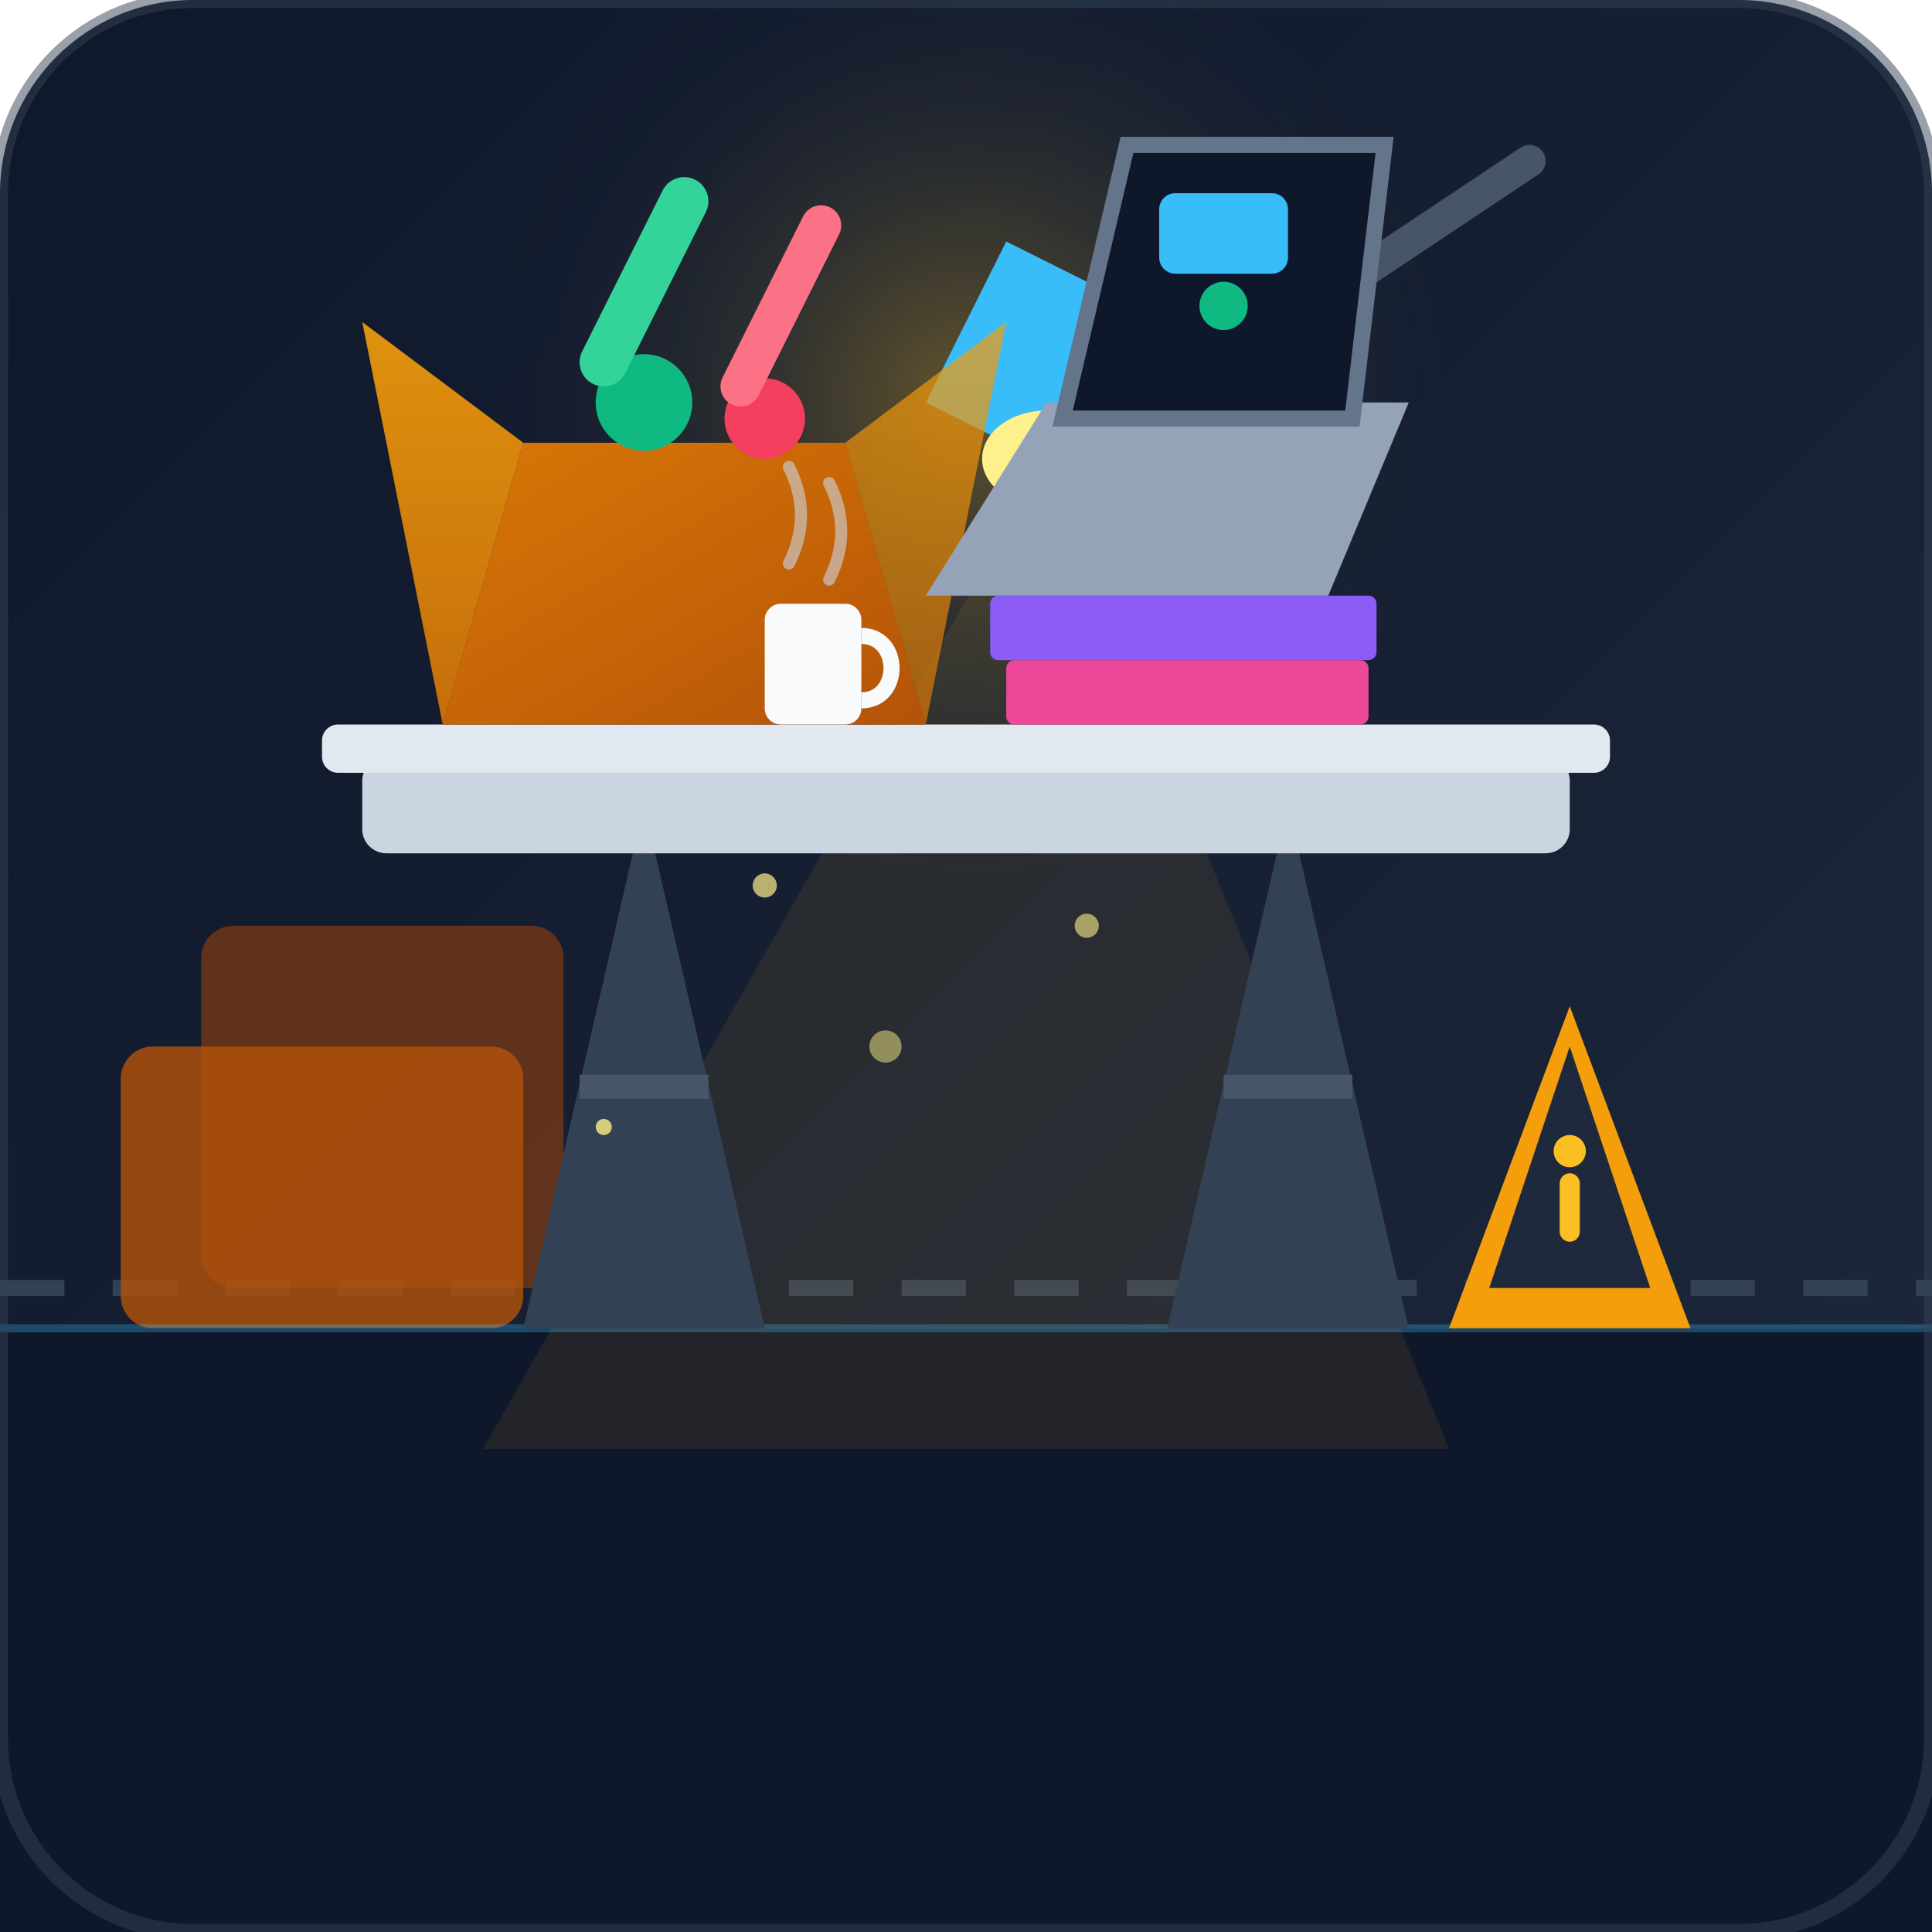
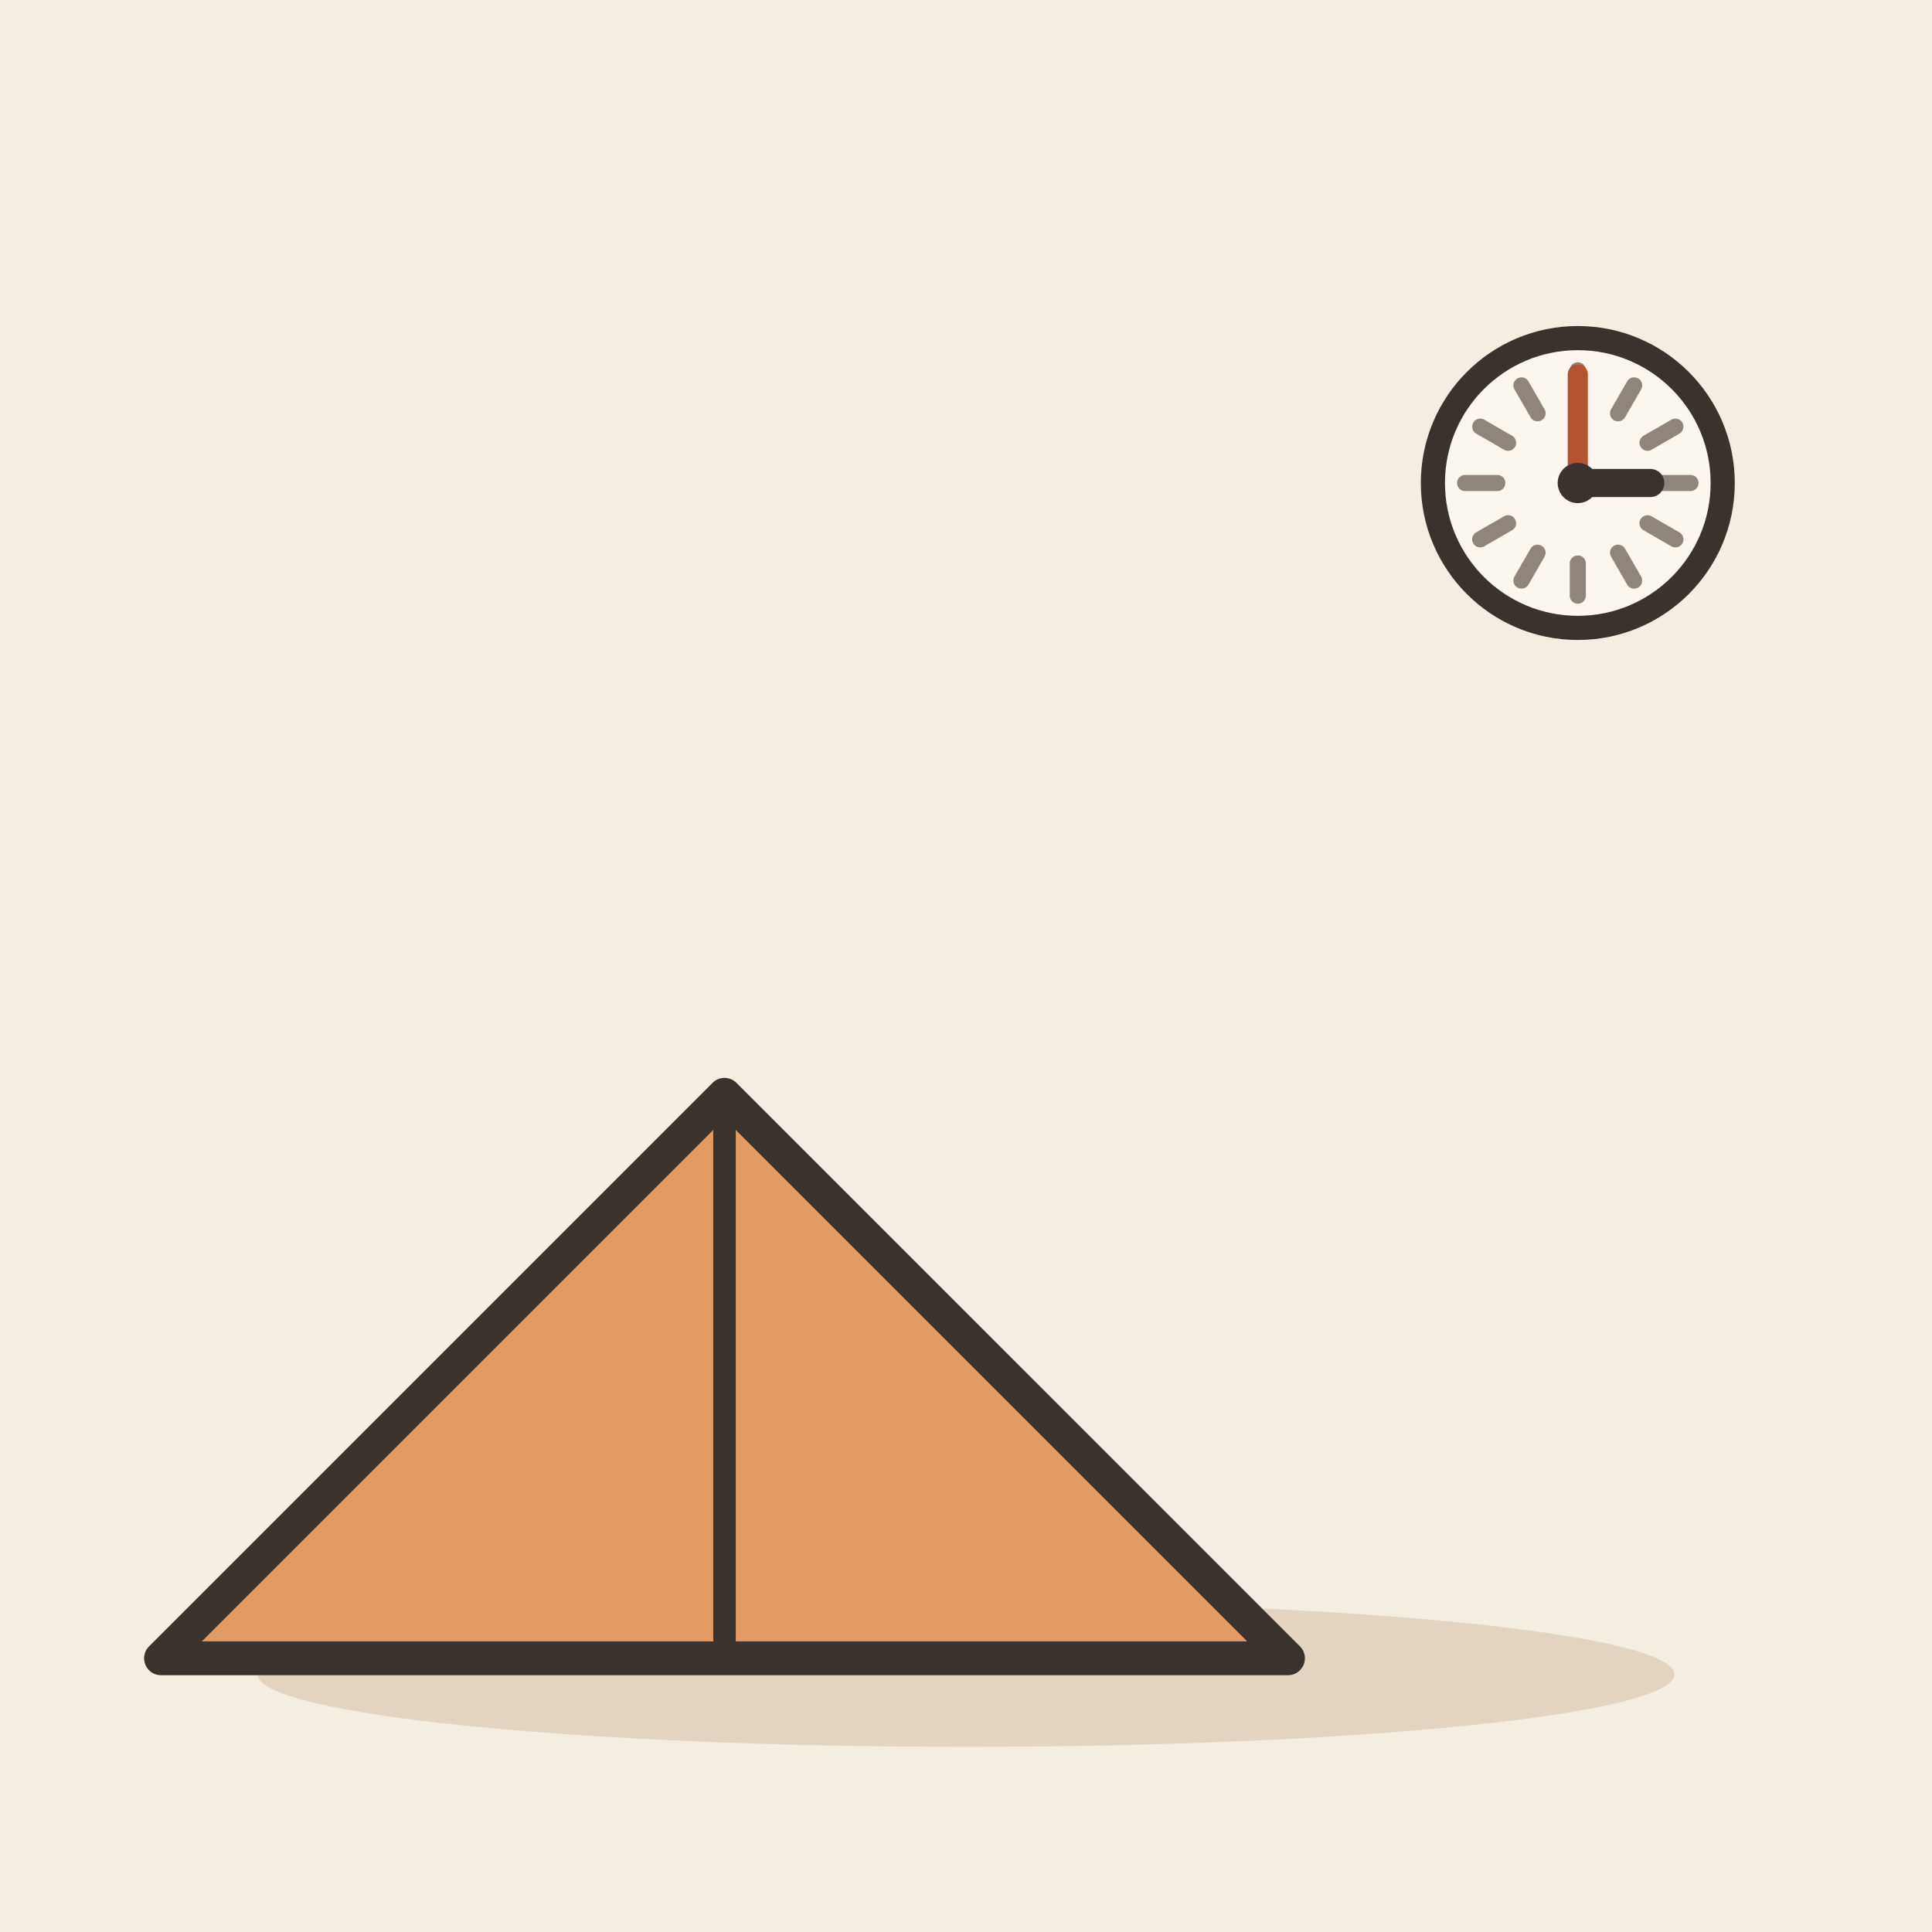
- <svg xmlns="http://www.w3.org/2000/svg" viewBox="0 0 240 240">
-   <defs>
-     <linearGradient id="bgGrad" x1="0%" y1="0%" x2="100%" y2="100%">
-       <stop offset="0%" stop-color="#0f172a" />
-       <stop offset="100%" stop-color="#1e293b" />
-     </linearGradient>
-     <radialGradient id="lampGlow" cx="50%" cy="50%" r="50%">
-       <stop offset="0%" stop-color="#fbbf24" stop-opacity="0.35" />
-       <stop offset="100%" stop-color="#1e293b" stop-opacity="0" />
-     </radialGradient>
-     <linearGradient id="boxGrad" x1="0%" y1="0%" x2="100%" y2="100%">
-       <stop offset="0%" stop-color="#d97706" />
-       <stop offset="100%" stop-color="#b45309" />
-     </linearGradient>
-     <linearGradient id="boxFlap" x1="0%" y1="0%" x2="0%" y2="100%">
-       <stop offset="0%" stop-color="#f59e0b" />
-       <stop offset="100%" stop-color="#d97706" />
-     </linearGradient>
-     <linearGradient id="metalPole" x1="0%" y1="0%" x2="100%" y2="0%">
-       <stop offset="0%" stop-color="#64748b" />
-       <stop offset="50%" stop-color="#cbd5e1" />
-       <stop offset="100%" stop-color="#475569" />
-     </linearGradient>
-   </defs>
-   <rect width="240" height="240" rx="24" fill="url(#bgGrad)" />
-   <path d="M 0 160 L 240 160" stroke="#334155" stroke-width="2" stroke-dasharray="8 6" />
-   <rect x="25" y="115" width="45" height="45" rx="4" fill="#92400e" opacity="0.6" />
-   <rect x="15" y="130" width="50" height="35" rx="4" fill="#b45309" opacity="0.8" />
-   <path d="M 0 165 L 240 165 L 240 240 L 0 240 Z" fill="#0f172a" />
-   <path d="M 0 165 L 240 165" stroke="#38bdf8" stroke-width="1" opacity="0.3" />
-   <circle cx="120" cy="50" r="60" fill="url(#lampGlow)" />
-   <path d="M 190 20 L 160 40 L 140 35" stroke="#475569" stroke-width="4" fill="none" stroke-linecap="round" stroke-linejoin="round" />
-   <path d="M 125 30 L 155 45 L 145 65 L 115 50 Z" fill="#38bdf8" />
-   <ellipse cx="130" cy="57" rx="8" ry="6" fill="#fef08a" />
-   <polygon points="130,57 60,180 180,180" fill="#fbbf24" opacity="0.08" />
-   <path d="M 65 165 L 80 100 L 95 165 Z" fill="#334155" />
-   <path d="M 145 165 L 160 100 L 175 165 Z" fill="#334155" />
-   <line x1="72" y1="135" x2="88" y2="135" stroke="#475569" stroke-width="3" />
-   <line x1="152" y1="135" x2="168" y2="135" stroke="#475569" stroke-width="3" />
-   <rect x="45" y="94" width="150" height="12" rx="3" fill="#cbd5e1" />
-   <rect x="40" y="90" width="160" height="6" rx="2" fill="#e2e8f0" />
-   <path d="M 55 90 L 65 55 L 105 55 L 115 90 Z" fill="url(#boxGrad)" />
-   <path d="M 65 55 L 45 40 L 55 90" fill="url(#boxFlap)" opacity="0.9" />
-   <path d="M 105 55 L 125 40 L 115 90" fill="url(#boxFlap)" opacity="0.7" />
-   <circle cx="80" cy="50" r="6" fill="#10b981" />
-   <path d="M 75 45 L 85 25" stroke="#34d399" stroke-width="6" stroke-linecap="round" />
-   <circle cx="95" cy="52" r="5" fill="#f43f5e" />
-   <path d="M 92 48 L 102 28" stroke="#fb7185" stroke-width="5" stroke-linecap="round" />
-   <rect x="125" y="82" width="45" height="8" rx="1" fill="#ec4899" />
-   <rect x="123" y="74" width="48" height="8" rx="1" fill="#8b5cf6" />
-   <path d="M 115 74 L 130 50 L 175 50 L 165 74 Z" fill="#94a3b8" />
-   <path d="M 132 52 L 140 18 L 172 18 L 168 52 Z" fill="#0f172a" stroke="#64748b" stroke-width="2" />
-   <rect x="144" y="24" width="16" height="10" rx="2" fill="#38bdf8" />
-   <circle cx="152" cy="38" r="3" fill="#10b981" />
-   <rect x="95" y="75" width="12" height="15" rx="2" fill="#f8fafc" />
-   <path d="M 107 79 C 112 79, 112 87, 107 87" stroke="#f8fafc" stroke-width="2" fill="none" />
-   <path d="M 98 70 Q 101 64 98 58" stroke="#cbd5e1" stroke-width="1.5" stroke-linecap="round" fill="none" opacity="0.6" />
-   <path d="M 103 72 Q 106 66 103 60" stroke="#cbd5e1" stroke-width="1.5" stroke-linecap="round" fill="none" opacity="0.6" />
-   <g transform="translate(180, 125)">
-     <polygon points="15,0 0,40 30,40" fill="#f59e0b" />
-     <polygon points="15,5 5,35 25,35" fill="#1e293b" />
-     <circle cx="15" cy="18" r="2" fill="#fbbf24" />
-     <path d="M 15 22 L 15 28" stroke="#fbbf24" stroke-width="2.5" stroke-linecap="round" />
+ <svg xmlns="http://www.w3.org/2000/svg" viewBox="0 0 240 240" data-style="editorial">
+   <rect width="240" height="240" fill="#F4EDE2" />
+   <ellipse cx="120" cy="208" rx="88" ry="9" fill="#E3D5C1" />
+   <g transform="translate(90 206) scale(1.4 1.4)">
+     <path d="M-50 0L0 -50L50 0Z" fill="#E39A62" stroke="#3A332D" stroke-width="3" stroke-linecap="round" stroke-linejoin="round" />
+     <path d="M0 -50L0 0" stroke="#3A332D" stroke-width="2" stroke-linecap="round" fill="none" />
  </g>
-   <circle cx="95" cy="110" r="1.5" fill="#fef08a" opacity="0.7" />
-   <circle cx="110" cy="130" r="2" fill="#fef08a" opacity="0.5" />
-   <circle cx="75" cy="140" r="1" fill="#fef08a" opacity="0.8" />
-   <circle cx="135" cy="115" r="1.5" fill="#fef08a" opacity="0.6" />
-   <rect width="240" height="240" rx="24" fill="none" stroke="#334155" stroke-width="2" opacity="0.5" />
+   <circle cx="196" cy="60" r="18" fill="#FBF6EE" stroke="#3A332D" stroke-width="3" stroke-linecap="round" stroke-linejoin="round" />
+   <path d="M210 60L206 60" stroke="#8F857A" stroke-width="2" stroke-linecap="round" fill="none" />
+   <path d="M208.124 67L204.66 65" stroke="#8F857A" stroke-width="2" stroke-linecap="round" fill="none" />
+   <path d="M203 72.124L201 68.66" stroke="#8F857A" stroke-width="2" stroke-linecap="round" fill="none" />
+   <path d="M196 74L196 70" stroke="#8F857A" stroke-width="2" stroke-linecap="round" fill="none" />
+   <path d="M189 72.124L191 68.66" stroke="#8F857A" stroke-width="2" stroke-linecap="round" fill="none" />
+   <path d="M183.876 67L187.34 65" stroke="#8F857A" stroke-width="2" stroke-linecap="round" fill="none" />
+   <path d="M182 60L186 60" stroke="#8F857A" stroke-width="2" stroke-linecap="round" fill="none" />
+   <path d="M183.876 53L187.34 55" stroke="#8F857A" stroke-width="2" stroke-linecap="round" fill="none" />
+   <path d="M189 47.876L191 51.34" stroke="#8F857A" stroke-width="2" stroke-linecap="round" fill="none" />
+   <path d="M196 46L196 50" stroke="#8F857A" stroke-width="2" stroke-linecap="round" fill="none" />
+   <path d="M203 47.876L201 51.34" stroke="#8F857A" stroke-width="2" stroke-linecap="round" fill="none" />
+   <path d="M208.124 53L204.66 55" stroke="#8F857A" stroke-width="2" stroke-linecap="round" fill="none" />
+   <path d="M196 60L205 60" stroke="#3A332D" stroke-width="3.5" stroke-linecap="round" fill="none" />
+   <path d="M196 60L196 46.5" stroke="#B4532F" stroke-width="2.5" stroke-linecap="round" fill="none" />
+   <circle cx="196" cy="60" r="2.5" fill="#3A332D" />
</svg>
